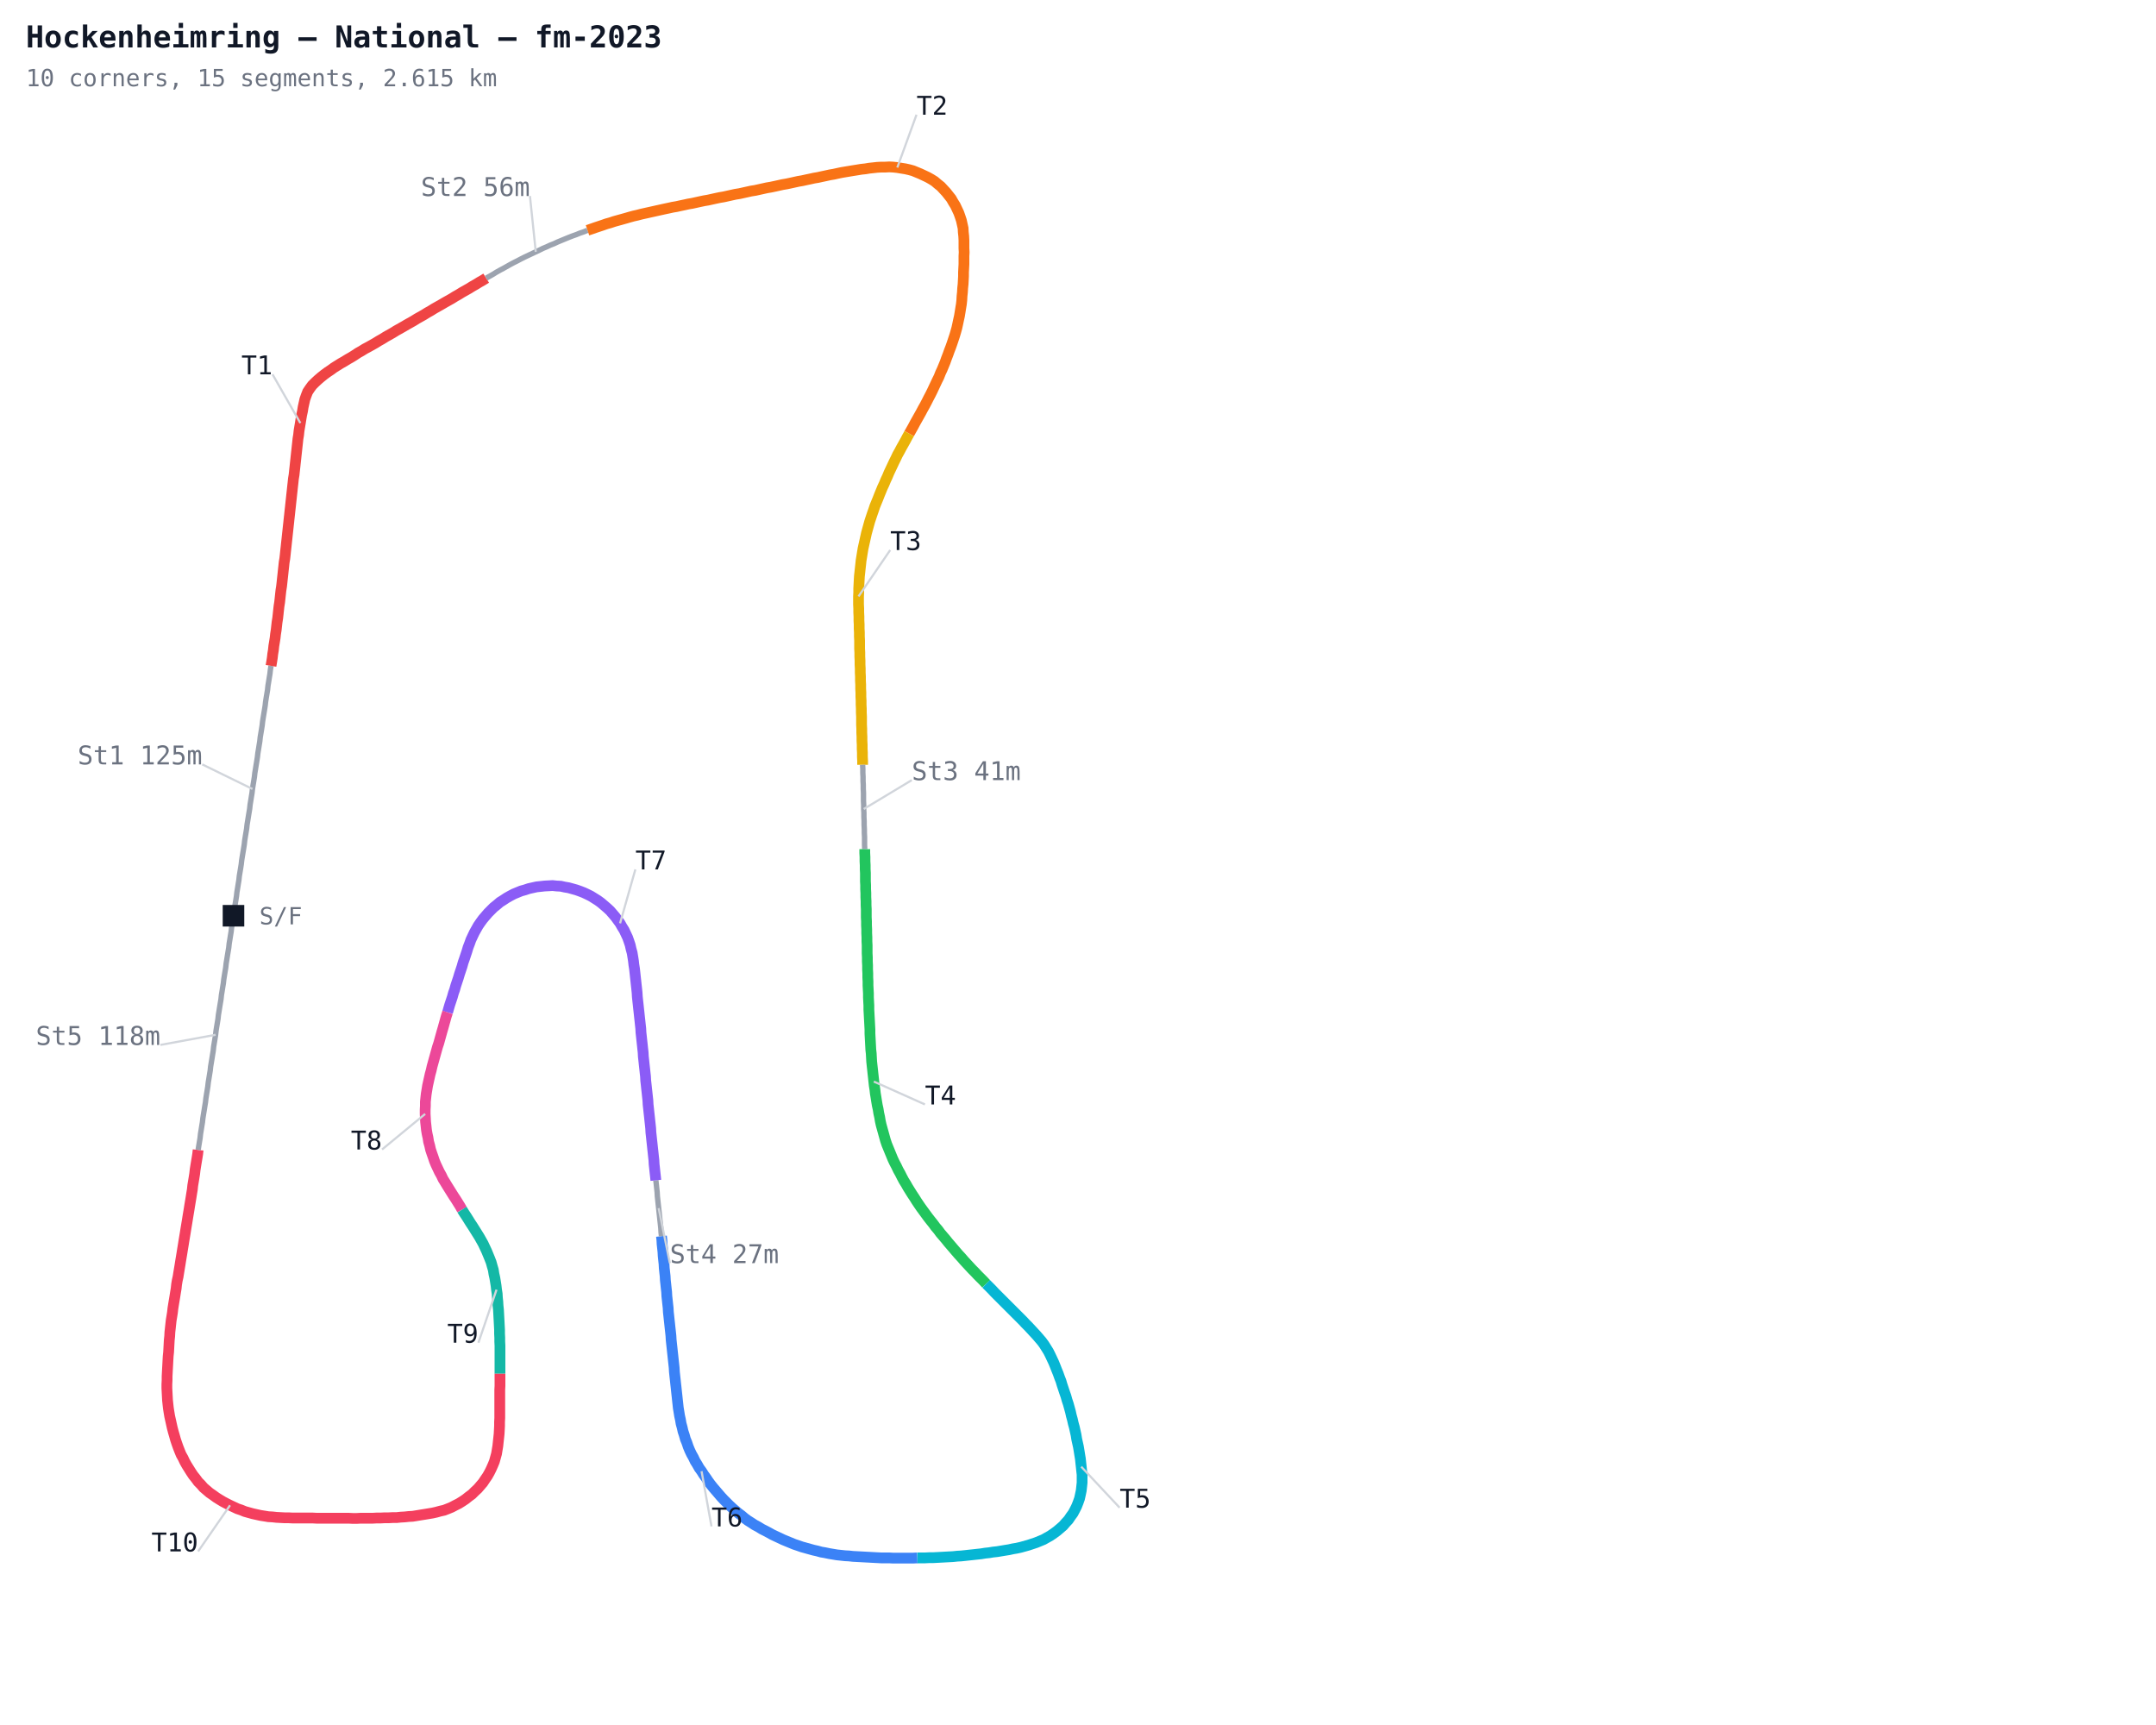
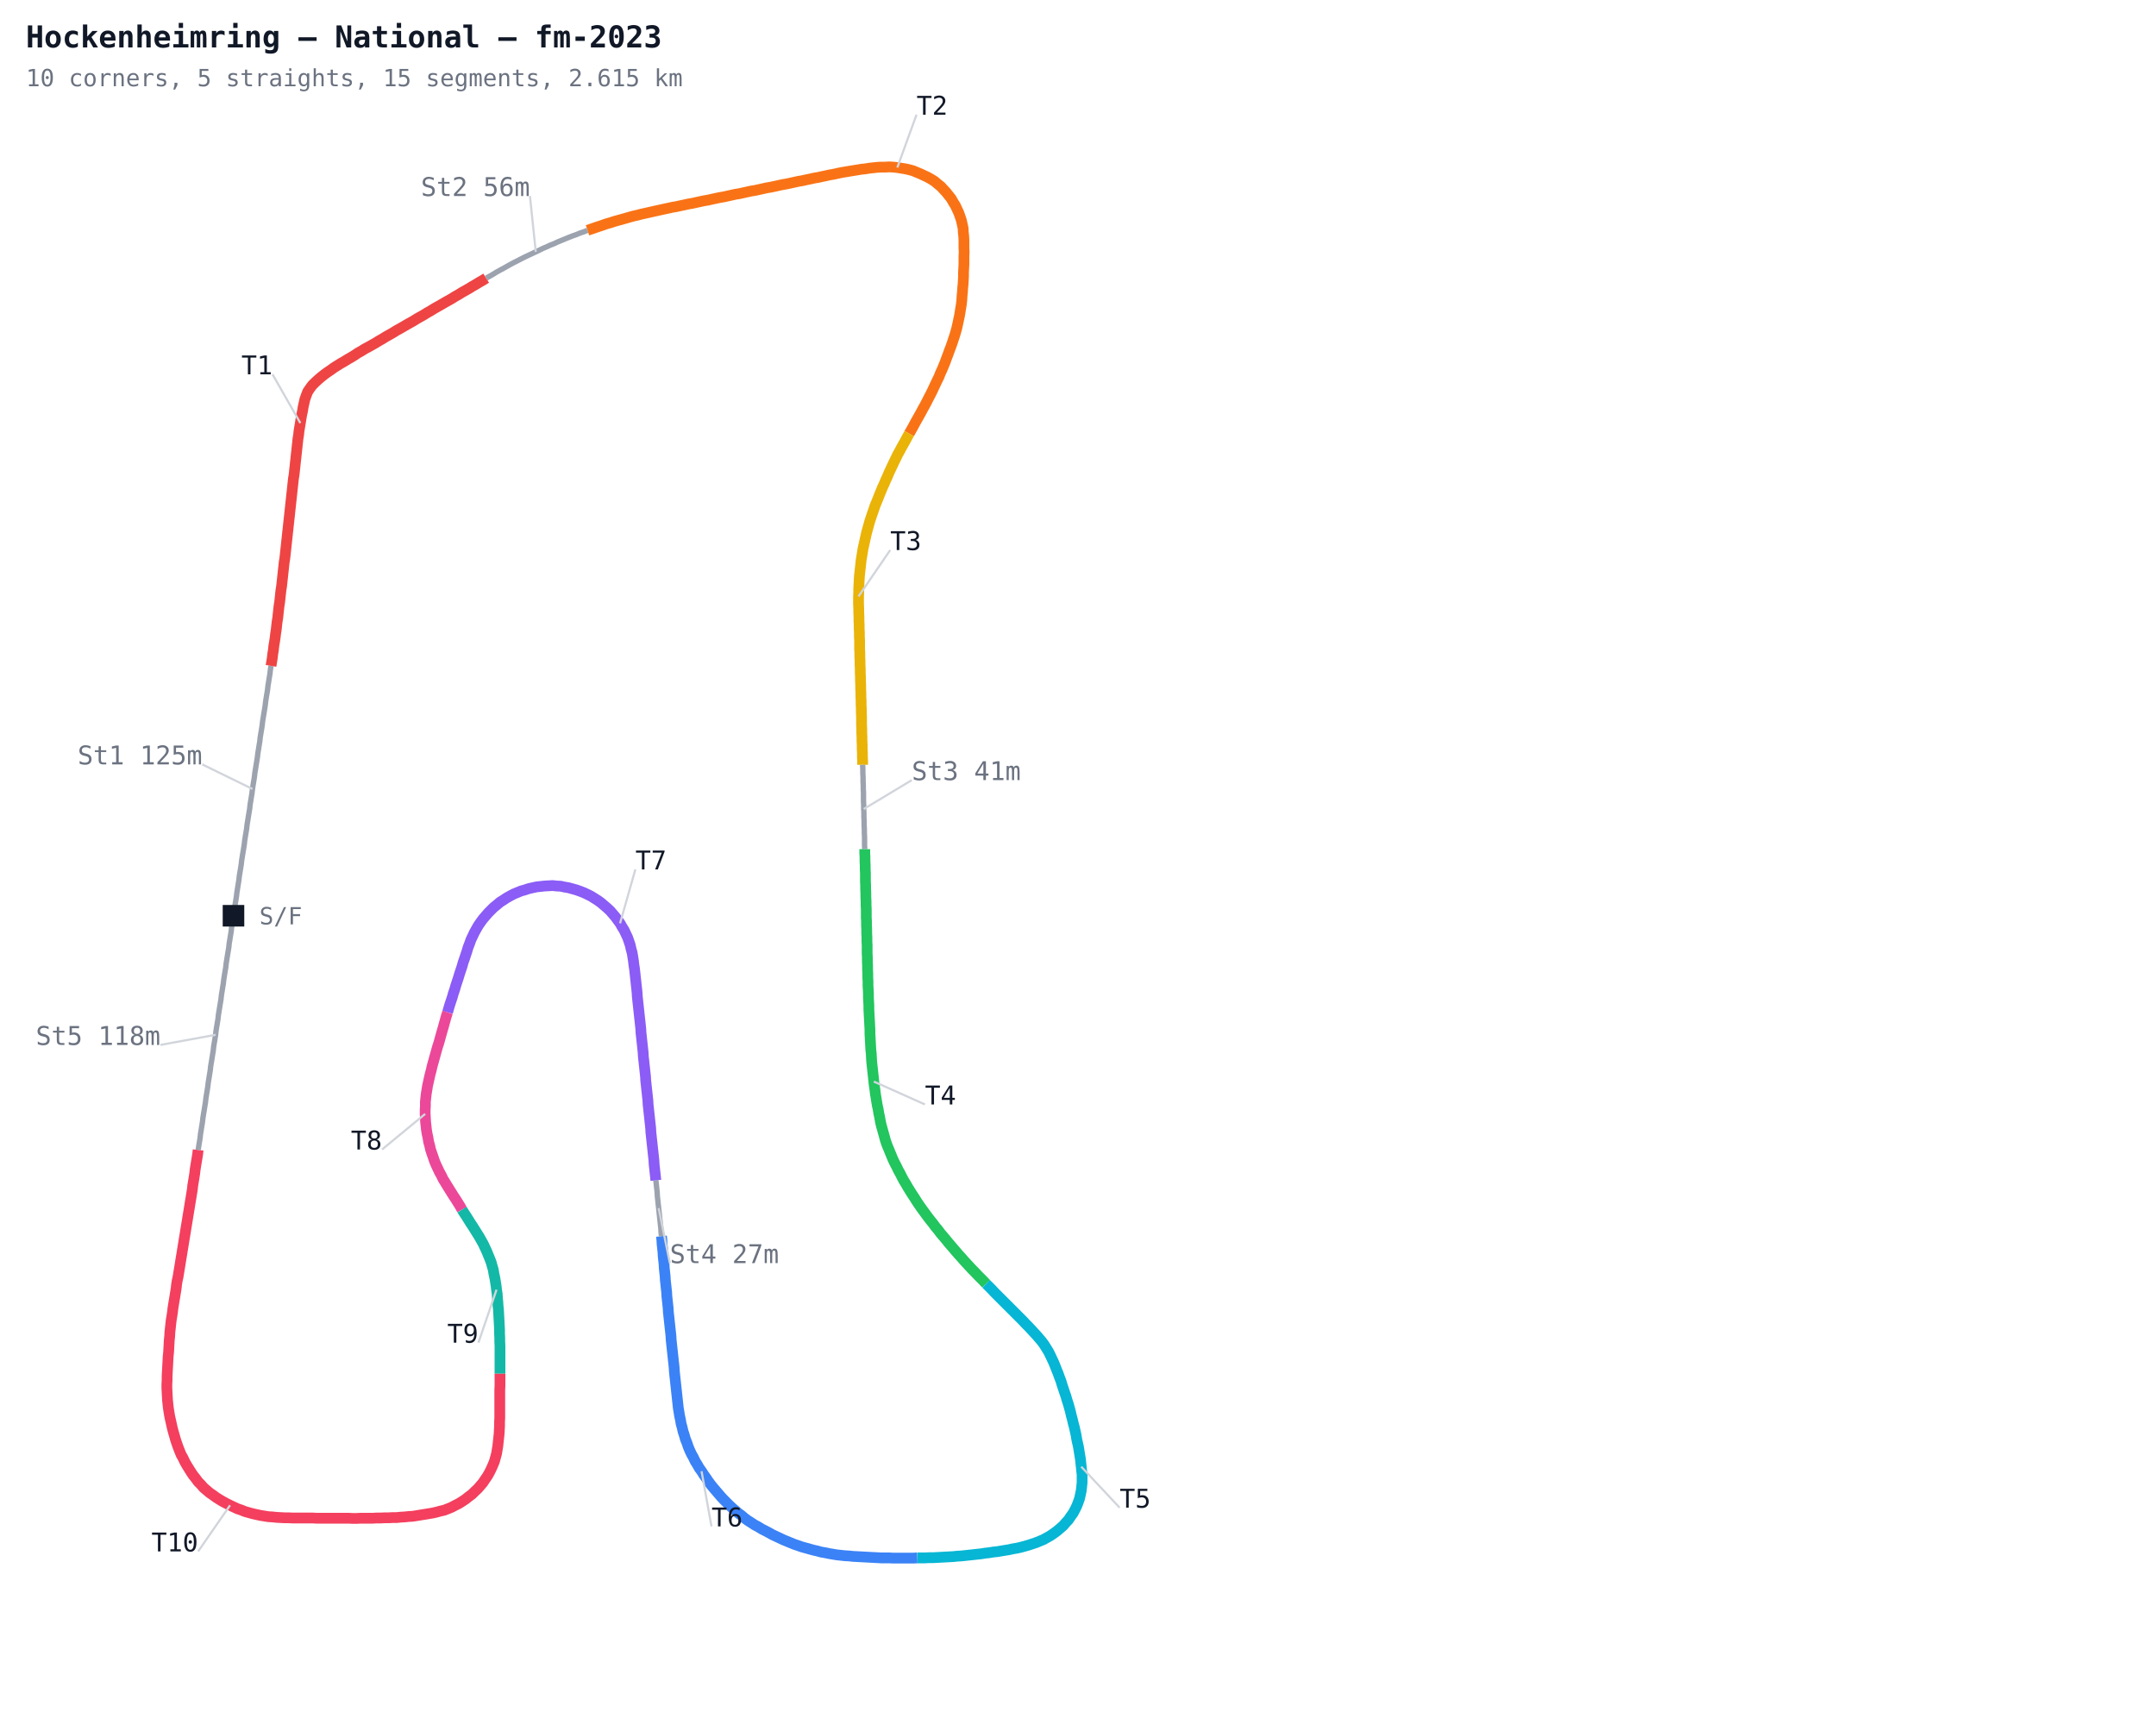
<svg xmlns="http://www.w3.org/2000/svg" width="1000" height="800" viewBox="0 0 1000 800">
  <defs>
    <style>
      .name { font-family: monospace; font-size: 12px; }
      .sector { font-family: monospace; font-size: 12px; fill: #7c3aed; font-weight: bold; }
      .title { font-family: monospace; font-size: 14px; fill: #111827; font-weight: bold; }
      .sub { font-family: monospace; font-size: 11px; fill: #6b7280; }
    </style>
  </defs>
  <rect width="1000" height="800" fill="#ffffff" />
  <polyline fill="none" stroke="#9ca3af" stroke-width="2.5" points="108.3,424.7 108.6,422.9 108.8,421.1 109.1,419.2 109.4,417.4 109.7,415.5 109.9,413.7 110.2,411.9 110.5,410.0 110.8,408.2 111.0,406.3 111.3,404.5 111.6,402.7 111.9,400.8 112.1,399.0 112.4,397.1 112.7,395.3 113.0,393.5 113.3,391.6 113.5,389.8 113.8,387.9 114.1,386.1 114.4,384.3 114.6,382.4 114.9,380.6 115.2,378.7 115.5,376.9 115.8,375.1 116.0,373.2 116.3,371.4 116.6,369.5 116.9,367.7 117.1,365.9 117.4,364.0 117.7,362.2 118.0,360.3 118.2,358.5 118.5,356.7 118.8,354.8 119.1,353.0 119.4,351.1 119.6,349.3 119.9,347.5 120.2,345.6 120.5,343.8 120.7,341.9 121.0,340.1 121.3,338.3 121.6,336.4 121.8,334.6 122.1,332.7 122.4,330.9 122.7,329.1 123.0,327.2 123.2,325.4 123.5,323.5 123.8,321.7 124.1,319.9 124.3,318.0 124.6,316.2 124.9,314.3 125.2,312.5 125.4,310.7 125.7,308.8" />
  <polyline fill="none" stroke="#ef4444" stroke-width="5" points="125.7,308.8 126.0,307.0 126.3,305.1 126.5,303.3 126.8,301.5 127.0,299.6 127.3,297.8 127.6,295.9 127.8,294.1 128.1,292.2 128.3,290.4 128.5,288.6 128.8,286.7 129.0,284.9 129.2,283.0 129.4,281.2 129.7,279.3 129.9,277.5 130.1,275.6 130.3,273.8 130.6,271.9 130.8,270.1 131.0,268.2 131.2,266.4 131.4,264.5 131.6,262.7 131.8,260.8 132.1,259.0 132.3,257.2 132.5,255.3 132.7,253.5 132.9,251.6 133.1,249.8 133.3,247.9 133.5,246.1 133.7,244.2 133.9,242.4 134.1,240.5 134.3,238.7 134.5,236.8 134.7,235.0 134.9,233.1 135.1,231.3 135.3,229.4 135.5,227.6 135.7,225.7 135.9,223.9 136.1,222.0 136.4,220.2 136.6,218.3 136.8,216.5 137.0,214.6 137.2,212.8 137.4,210.9 137.6,209.1 137.8,207.2 138.0,205.4 138.2,203.5 138.5,201.7 138.7,199.8 139.0,198.0 139.3,196.2 139.6,194.3 139.9,192.5 140.3,190.7 140.6,188.8 141.0,187.0 141.4,185.2 142.0,183.5 142.7,181.7 143.7,180.2 144.8,178.7 146.1,177.4 147.5,176.1 148.9,174.9 150.4,173.7 151.9,172.6 153.4,171.6 154.9,170.5 156.5,169.5 158.1,168.5 159.7,167.6 161.3,166.6 162.9,165.7 164.5,164.7 166.0,163.7 167.6,162.8 169.2,161.8 170.9,160.9 172.5,160.0 174.1,159.1 175.7,158.1 177.3,157.2 178.9,156.2 180.5,155.3 182.1,154.4 183.7,153.4 185.3,152.5 186.9,151.6 188.6,150.6 190.2,149.7 191.8,148.8 193.4,147.8 195.0,146.9 196.6,146.0 198.2,145.0 199.8,144.1 201.4,143.1 203.0,142.2 204.6,141.3 206.3,140.3 207.9,139.4 209.5,138.5 211.1,137.5 212.7,136.6 214.3,135.6 215.9,134.7 217.5,133.8 219.1,132.8 220.7,131.9 222.3,130.9 223.9,130.0 225.5,129.0" />
  <polyline fill="none" stroke="#9ca3af" stroke-width="2.5" points="225.5,129.0 227.1,128.1 228.7,127.2 230.3,126.2 231.9,125.3 233.6,124.4 235.2,123.5 236.8,122.6 238.5,121.7 240.1,120.9 241.8,120.0 243.4,119.2 245.1,118.4 246.8,117.6 248.5,116.8 250.2,116.0 251.8,115.2 253.5,114.5 255.2,113.7 257.0,113.0 258.7,112.2 260.4,111.5 262.1,110.8 263.8,110.1 265.6,109.4 267.3,108.8 269.0,108.1 270.8,107.5 272.5,106.8" />
  <polyline fill="none" stroke="#f97316" stroke-width="5" points="272.5,106.8 274.3,106.2 276.0,105.6 277.8,105.0 279.6,104.4 281.3,103.8 283.1,103.3 284.9,102.7 286.7,102.2 288.5,101.7 290.3,101.2 292.0,100.7 293.8,100.2 295.6,99.8 297.5,99.3 299.3,98.9 301.1,98.5 302.9,98.1 304.7,97.7 306.5,97.3 308.3,96.9 310.2,96.5 312.0,96.1 313.8,95.8 315.6,95.4 317.5,95.0 319.3,94.6 321.1,94.3 322.9,93.9 324.7,93.5 326.6,93.1 328.4,92.8 330.2,92.4 332.0,92.0 333.9,91.6 335.7,91.3 337.5,90.9 339.3,90.5 341.1,90.1 343.0,89.8 344.8,89.4 346.6,89.0 348.4,88.6 350.3,88.3 352.1,87.9 353.9,87.5 355.7,87.1 357.5,86.8 359.4,86.4 361.2,86.0 363.0,85.6 364.8,85.3 366.7,84.9 368.5,84.5 370.3,84.1 372.1,83.8 373.9,83.4 375.8,83.0 377.6,82.6 379.4,82.3 381.2,81.9 383.1,81.5 384.9,81.1 386.7,80.8 388.5,80.4 390.4,80.0 392.2,79.7 394.0,79.4 395.8,79.1 397.7,78.8 399.5,78.5 401.4,78.3 403.2,78.0 405.1,77.8 406.9,77.6 408.8,77.5 410.6,77.5 412.5,77.4 414.3,77.5 416.2,77.7 418.0,78.0 419.9,78.3 421.7,78.7 423.5,79.2 425.2,79.9 426.9,80.6 428.6,81.4 430.3,82.2 431.9,83.1 433.5,84.1 434.9,85.3 436.4,86.5 437.6,87.8 438.9,89.2 440.0,90.6 441.2,92.1 442.1,93.7 443.1,95.3 443.9,97.0 444.7,98.7 445.3,100.4 445.9,102.2 446.3,104.0 446.7,105.8 446.8,107.7 447.0,109.5 447.1,111.4 447.1,113.2 447.1,115.1 447.2,117.0 447.1,118.8 447.1,120.7 447.1,122.5 447.0,124.4 446.9,126.3 446.9,128.1 446.8,130.0 446.7,131.8 446.5,133.7 446.4,135.5 446.2,137.4 446.1,139.3 445.9,141.1 445.6,142.9 445.3,144.8 445.0,146.6 444.6,148.4 444.2,150.3 443.8,152.1 443.3,153.9 442.8,155.6 442.2,157.4 441.6,159.2 441.0,160.9 440.3,162.7 439.7,164.4 439.0,166.2 438.4,167.9 437.7,169.6 437.0,171.3 436.2,173.0 435.5,174.8 434.7,176.4 433.9,178.1 433.1,179.8 432.3,181.5 431.5,183.1 430.6,184.8 429.8,186.4 428.9,188.1 428.0,189.7 427.1,191.4 426.2,193.0 425.3,194.6 424.4,196.2 423.5,197.9 422.6,199.5 421.7,201.1" />
  <polyline fill="none" stroke="#eab308" stroke-width="5" points="421.7,201.1 420.8,202.7 419.9,204.4 419.0,206.0 418.1,207.6 417.2,209.3 416.3,210.9 415.5,212.6 414.7,214.2 413.9,215.9 413.1,217.6 412.3,219.3 411.6,221.0 410.8,222.7 410.1,224.4 409.3,226.1 408.6,227.8 407.9,229.5 407.2,231.3 406.5,233.0 405.8,234.7 405.2,236.5 404.6,238.2 404.0,240.0 403.4,241.8 402.9,243.6 402.4,245.4 401.9,247.2 401.5,249.0 401.1,250.8 400.7,252.6 400.3,254.4 400.0,256.2 399.7,258.1 399.4,259.9 399.2,261.8 399.0,263.6 398.8,265.5 398.6,267.3 398.5,269.2 398.4,271.0 398.3,272.9 398.3,274.7 398.2,276.6 398.2,278.5 398.2,280.3 398.3,282.2 398.3,284.0 398.4,285.9 398.4,287.8 398.5,289.6 398.5,291.5 398.6,293.3 398.6,295.2 398.7,297.1 398.7,298.9 398.7,300.8 398.8,302.6 398.8,304.5 398.9,306.4 398.9,308.2 399.0,310.1 399.0,311.9 399.1,313.8 399.1,315.7 399.2,317.5 399.2,319.4 399.3,321.2 399.3,323.1 399.4,325.0 399.4,326.8 399.5,328.7 399.5,330.5 399.6,332.4 399.6,334.3 399.6,336.1 399.7,338.0 399.7,339.8 399.8,341.7 399.8,343.6 399.9,345.4 399.9,347.3 400.0,349.1 400.0,351.0 400.1,352.9 400.1,354.7" />
  <polyline fill="none" stroke="#9ca3af" stroke-width="2.5" points="400.1,354.7 400.2,356.6 400.2,358.4 400.3,360.3 400.3,362.2 400.4,364.0 400.4,365.9 400.5,367.7 400.5,369.6 400.5,371.5 400.6,373.3 400.6,375.2 400.7,377.0 400.7,378.9 400.8,380.8 400.8,382.6 400.9,384.5 400.9,386.3 401.0,388.2 401.0,390.1 401.0,391.9 401.1,393.8" />
  <polyline fill="none" stroke="#22c55e" stroke-width="5" points="401.1,393.8 401.1,395.6 401.2,397.5 401.2,399.4 401.3,401.2 401.3,403.1 401.4,404.9 401.4,406.8 401.4,408.7 401.5,410.5 401.5,412.4 401.6,414.2 401.6,416.1 401.7,418.0 401.7,419.8 401.8,421.7 401.8,423.5 401.8,425.4 401.9,427.3 401.9,429.1 402.0,431.0 402.0,432.8 402.1,434.7 402.1,436.6 402.2,438.4 402.2,440.3 402.2,442.1 402.3,444.0 402.3,445.9 402.4,447.7 402.4,449.6 402.5,451.4 402.5,453.3 402.6,455.2 402.6,457.0 402.7,458.9 402.8,460.7 402.8,462.6 402.9,464.5 403.0,466.3 403.0,468.2 403.1,470.0 403.2,471.9 403.3,473.7 403.4,475.6 403.5,477.5 403.5,479.3 403.6,481.2 403.7,483.0 403.8,484.9 403.9,486.8 404.1,488.6 404.2,490.5 404.3,492.3 404.5,494.2 404.7,496.0 404.9,497.9 405.1,499.7 405.3,501.6 405.5,503.4 405.8,505.3 406.0,507.1 406.3,508.9 406.6,510.8 406.9,512.6 407.3,514.4 407.6,516.3 408.0,518.1 408.3,519.9 408.7,521.7 409.2,523.5 409.7,525.3 410.2,527.1 410.7,528.9 411.3,530.7 412.0,532.4 412.7,534.1 413.4,535.8 414.1,537.5 414.9,539.2 415.8,540.9 416.6,542.6 417.5,544.2 418.3,545.8 419.2,547.5 420.2,549.1 421.1,550.7 422.1,552.3 423.1,553.9 424.1,555.4 425.1,557.0 426.1,558.5 427.2,560.1 428.3,561.6 429.4,563.1 430.5,564.6 431.6,566.0 432.8,567.5 433.9,569.0 435.1,570.4 436.2,571.9 437.4,573.3 438.6,574.7 439.8,576.2 441.0,577.6 442.2,579.0 443.4,580.4 444.6,581.8 445.9,583.2 447.1,584.6 448.4,586.0 449.6,587.3 450.9,588.7 452.2,590.0 453.5,591.4 454.8,592.7 456.1,594.0 457.4,595.4" />
  <polyline fill="none" stroke="#06b6d4" stroke-width="5" points="457.4,595.4 458.7,596.7 460.0,598.0 461.3,599.4 462.6,600.7 463.9,602.0 465.2,603.3 466.5,604.6 467.8,605.9 469.2,607.3 470.5,608.6 471.8,609.9 473.1,611.2 474.4,612.5 475.7,613.9 477.0,615.2 478.3,616.6 479.5,617.9 480.8,619.3 482.0,620.7 483.2,622.1 484.3,623.6 485.3,625.2 486.3,626.8 487.1,628.4 487.9,630.1 488.7,631.8 489.4,633.5 490.1,635.3 490.8,637.0 491.4,638.7 492.1,640.5 492.6,642.2 493.2,644.0 493.8,645.8 494.4,647.5 494.9,649.3 495.5,651.1 496.0,652.9 496.5,654.7 496.9,656.5 497.4,658.3 497.8,660.1 498.3,661.9 498.7,663.7 499.1,665.5 499.4,667.4 499.8,669.2 500.2,671.0 500.5,672.8 500.8,674.7 501.1,676.5 501.3,678.4 501.5,680.2 501.7,682.1 501.9,683.9 501.9,685.8 501.9,687.6 501.7,689.5 501.5,691.3 501.1,693.2 500.7,695.0 500.1,696.7 499.4,698.5 498.6,700.1 497.7,701.8 496.6,703.3 495.6,704.8 494.3,706.2 493.1,707.6 491.7,708.8 490.3,710.0 488.8,711.1 487.2,712.2 485.6,713.1 484.0,714.0 482.3,714.7 480.6,715.4 478.8,716.0 477.0,716.6 475.2,717.1 473.4,717.6 471.6,718.0 469.8,718.3 468.0,718.7 466.1,719.0 464.3,719.3 462.5,719.6 460.6,719.8 458.8,720.1 456.9,720.3 455.1,720.6 453.2,720.8 451.4,721.0 449.5,721.2 447.7,721.4 445.8,721.6 444.0,721.7 442.1,721.9 440.3,722.0 438.4,722.1 436.6,722.2 434.7,722.3 432.8,722.4 431.0,722.4 429.1,722.5 427.3,722.5 425.4,722.5" />
  <polyline fill="none" stroke="#3b82f6" stroke-width="5" points="425.4,722.5 423.5,722.6 421.7,722.6 419.8,722.6 418.0,722.6 416.1,722.6 414.2,722.6 412.4,722.5 410.5,722.5 408.7,722.5 406.8,722.4 404.9,722.3 403.1,722.2 401.2,722.1 399.4,722.0 397.5,721.9 395.6,721.8 393.8,721.6 391.9,721.5 390.1,721.3 388.2,721.1 386.4,720.8 384.6,720.5 382.7,720.1 380.9,719.8 379.1,719.3 377.3,718.9 375.5,718.4 373.7,717.9 371.9,717.4 370.2,716.8 368.4,716.2 366.7,715.5 365.0,714.8 363.3,714.1 361.6,713.3 359.9,712.5 358.2,711.7 356.6,710.8 354.9,709.9 353.3,709.1 351.7,708.1 350.0,707.2 348.5,706.2 346.9,705.2 345.4,704.1 344.0,702.9 342.5,701.8 341.1,700.6 339.7,699.4 338.3,698.1 337.0,696.8 335.7,695.5 334.4,694.1 333.2,692.7 332.0,691.3 330.8,689.9 329.6,688.4 328.5,686.9 327.5,685.4 326.4,683.9 325.4,682.3 324.3,680.8 323.4,679.2 322.4,677.6 321.6,675.9 320.7,674.3 319.9,672.6 319.2,670.9 318.6,669.1 317.9,667.4 317.4,665.6 316.8,663.8 316.4,662.0 315.9,660.2 315.6,658.4 315.2,656.6 314.9,654.7 314.6,652.9 314.4,651.0 314.2,649.2 314.0,647.3 313.8,645.5 313.6,643.6 313.4,641.8 313.2,639.9 313.0,638.1 312.8,636.2 312.7,634.4 312.5,632.5 312.3,630.7 312.1,628.8 311.9,627.0 311.7,625.1 311.5,623.3 311.3,621.4 311.2,619.6 311.0,617.7 310.8,615.9 310.6,614.0 310.4,612.2 310.2,610.3 310.0,608.5 309.9,606.6 309.7,604.8 309.5,602.9 309.3,601.1 309.2,599.2 309.0,597.4 308.8,595.5 308.6,593.7 308.5,591.8 308.3,590.0 308.1,588.1 308.0,586.2 307.8,584.4 307.6,582.5 307.5,580.7 307.3,578.8 307.1,577.0 307.0,575.1 306.8,573.3" />
  <polyline fill="none" stroke="#9ca3af" stroke-width="2.5" points="306.8,573.3 306.6,571.4 306.5,569.6 306.3,567.7 306.1,565.9 305.9,564.0 305.7,562.2 305.5,560.3 305.3,558.5 305.1,556.6 304.9,554.8 304.8,552.9 304.6,551.1 304.4,549.2 304.2,547.4" />
  <polyline fill="none" stroke="#8b5cf6" stroke-width="5" points="304.2,547.4 304.0,545.5 303.8,543.7 303.6,541.8 303.4,540.0 303.3,538.1 303.1,536.3 302.9,534.4 302.7,532.6 302.5,530.7 302.3,528.9 302.1,527.0 301.9,525.2 301.8,523.3 301.6,521.4 301.4,519.6 301.2,517.7 301.0,515.9 300.8,514.0 300.6,512.2 300.5,510.3 300.3,508.5 300.1,506.6 299.9,504.8 299.7,502.9 299.5,501.1 299.4,499.2 299.2,497.4 299.0,495.5 298.8,493.7 298.6,491.8 298.4,490.0 298.3,488.1 298.1,486.3 297.9,484.4 297.7,482.6 297.5,480.7 297.3,478.9 297.2,477.0 297.0,475.2 296.8,473.3 296.6,471.5 296.4,469.6 296.2,467.8 296.0,465.9 295.8,464.1 295.6,462.2 295.5,460.4 295.3,458.5 295.1,456.7 294.9,454.8 294.7,453.0 294.5,451.1 294.3,449.3 294.0,447.4 293.8,445.6 293.5,443.7 293.2,441.9 292.7,440.1 292.3,438.3 291.7,436.5 291.1,434.8 290.3,433.1 289.5,431.4 288.5,429.8 287.6,428.2 286.5,426.7 285.4,425.2 284.2,423.8 283.0,422.4 281.6,421.1 280.2,419.9 278.8,418.7 277.3,417.6 275.7,416.6 274.1,415.6 272.5,414.8 270.8,414.0 269.0,413.3 267.3,412.7 265.5,412.2 263.7,411.7 261.9,411.4 260.1,411.0 258.2,410.9 256.3,410.7 254.5,410.8 252.6,410.9 250.8,411.1 248.9,411.3 247.1,411.7 245.3,412.1 243.5,412.7 241.7,413.2 240.0,413.9 238.3,414.6 236.6,415.5 235.0,416.4 233.5,417.4 231.9,418.4 230.5,419.6 229.0,420.8 227.7,422.1 226.4,423.4 225.2,424.8 224.0,426.2 222.9,427.7 221.8,429.3 220.9,430.9 220.0,432.5 219.2,434.2 218.4,435.9 217.8,437.6 217.1,439.4 216.6,441.1 216.0,442.9 215.4,444.7 214.8,446.4 214.3,448.2 213.7,450.0 213.1,451.8 212.6,453.5 212.0,455.3 211.4,457.1 210.9,458.9 210.3,460.6 209.8,462.4 209.2,464.2 208.6,466.0 208.1,467.7 207.6,469.5" />
  <polyline fill="none" stroke="#ec4899" stroke-width="5" points="207.6,469.5 207.0,471.3 206.5,473.1 206.0,474.9 205.5,476.7 205.0,478.4 204.5,480.2 204.0,482.0 203.5,483.8 202.9,485.6 202.4,487.4 201.9,489.2 201.4,491.0 200.9,492.8 200.4,494.6 200.0,496.4 199.5,498.2 199.1,500.0 198.7,501.8 198.3,503.6 198.0,505.5 197.7,507.3 197.5,509.1 197.3,511.0 197.3,512.9 197.2,514.7 197.2,516.6 197.3,518.4 197.4,520.3 197.6,522.1 197.8,524.0 198.1,525.8 198.5,527.6 198.8,529.5 199.3,531.3 199.7,533.1 200.3,534.9 200.9,536.6 201.5,538.4 202.2,540.1 203.0,541.8 203.8,543.5 204.7,545.1 205.5,546.8 206.5,548.4 207.4,549.9 208.4,551.5 209.4,553.1 210.4,554.7 211.4,556.2 212.4,557.8 213.4,559.4 214.3,561.0" />
  <polyline fill="none" stroke="#14b8a6" stroke-width="5" points="214.3,561.0 215.3,562.6 216.3,564.1 217.3,565.7 218.3,567.3 219.3,568.8 220.3,570.4 221.3,572.0 222.3,573.6 223.2,575.2 224.1,576.8 224.9,578.5 225.7,580.2 226.4,581.9 227.1,583.6 227.8,585.4 228.3,587.2 228.8,588.9 229.1,590.8 229.5,592.6 229.8,594.4 230.1,596.3 230.3,598.1 230.6,600.0 230.7,601.8 230.9,603.7 231.0,605.5 231.2,607.4 231.3,609.2 231.4,611.1 231.5,612.9 231.6,614.8 231.7,616.7 231.7,618.5 231.8,620.4 231.8,622.2 231.9,624.1 231.9,626.0 231.9,627.8 231.9,629.7 231.9,631.5 231.9,633.4 231.9,635.3 231.9,637.1" />
  <polyline fill="none" stroke="#f43f5e" stroke-width="5" points="231.9,637.1 231.9,639.0 231.9,640.8 231.9,642.7 231.8,644.6 231.8,646.4 231.8,648.3 231.8,650.1 231.8,652.0 231.8,653.9 231.8,655.7 231.8,657.6 231.7,659.5 231.7,661.3 231.6,663.2 231.5,665.0 231.3,666.9 231.1,668.7 230.9,670.6 230.6,672.4 230.3,674.2 229.8,676.0 229.3,677.8 228.6,679.5 227.8,681.3 227.0,682.9 226.1,684.5 225.0,686.1 224.0,687.6 222.8,689.0 221.6,690.4 220.2,691.7 218.9,693.0 217.4,694.1 215.9,695.3 214.4,696.3 212.8,697.3 211.2,698.1 209.5,699.0 207.8,699.7 206.0,700.4 204.2,700.8 202.4,701.3 200.6,701.7 198.8,702.0 197.0,702.3 195.1,702.6 193.3,702.9 191.4,703.2 189.6,703.3 187.7,703.5 185.9,703.6 184.0,703.8 182.2,703.8 180.3,703.9 178.4,703.9 176.6,704.0 174.7,704.0 172.9,704.1 171.0,704.1 169.1,704.1 167.3,704.1 165.4,704.2 163.6,704.2 161.7,704.1 159.8,704.1 158.0,704.1 156.1,704.1 154.3,704.1 152.4,704.1 150.5,704.1 148.7,704.1 146.8,704.1 145.0,704.0 143.1,704.0 141.2,704.0 139.4,704.0 137.5,704.0 135.7,704.0 133.8,703.9 131.9,703.9 130.1,703.8 128.2,703.7 126.4,703.5 124.5,703.4 122.7,703.1 120.8,702.8 119.0,702.4 117.2,702.0 115.4,701.5 113.6,701.0 111.9,700.3 110.1,699.7 108.4,698.9 106.7,698.1 105.1,697.3 103.4,696.4 101.9,695.5 100.3,694.5 98.8,693.4 97.2,692.3 95.8,691.1 94.4,689.9 93.2,688.5 91.9,687.2 90.8,685.7 89.6,684.2 88.6,682.7 87.6,681.1 86.6,679.5 85.7,677.9 84.9,676.2 84.0,674.6 83.3,672.9 82.6,671.1 82.0,669.4 81.4,667.6 80.9,665.8 80.4,664.1 79.9,662.2 79.5,660.4 79.1,658.6 78.7,656.8 78.4,655.0 78.1,653.1 77.9,651.3 77.7,649.4 77.6,647.6 77.5,645.7 77.4,643.8 77.4,642.0 77.5,640.1 77.5,638.3 77.6,636.4 77.7,634.5 77.8,632.7 77.9,630.8 78.0,629.0 78.2,627.1 78.3,625.3 78.4,623.4 78.5,621.6 78.7,619.7 78.8,617.8 79.0,616.0 79.2,614.1 79.4,612.3 79.7,610.5 80.0,608.6 80.2,606.8 80.5,604.9 80.8,603.1 81.1,601.3 81.4,599.4 81.7,597.6 81.9,595.7 82.2,593.9 82.6,592.1 82.9,590.2 83.2,588.4 83.5,586.6 83.8,584.7 84.1,582.9 84.4,581.1 84.7,579.2 85.0,577.4 85.3,575.5 85.6,573.7 85.9,571.9 86.2,570.0 86.5,568.2 86.8,566.4 87.1,564.5 87.4,562.7 87.7,560.9 88.0,559.0 88.3,557.2 88.6,555.4 88.9,553.5 89.2,551.7 89.4,549.8 89.7,548.0 90.0,546.2 90.3,544.3 90.5,542.5 90.8,540.6 91.1,538.8 91.4,537.0 91.7,535.1 91.9,533.3" />
  <polyline fill="none" stroke="#9ca3af" stroke-width="2.5" points="91.9,533.3 92.2,531.4 92.5,529.6 92.8,527.8 93.0,525.9 93.3,524.1 93.6,522.2 93.9,520.4 94.1,518.6 94.4,516.7 94.7,514.9 95.0,513.0 95.3,511.2 95.5,509.4 95.8,507.5 96.1,505.7 96.4,503.8 96.6,502.0 96.9,500.2 97.2,498.3 97.5,496.5 97.7,494.6 98.0,492.8 98.3,491.0 98.6,489.1 98.9,487.3 99.1,485.4 99.4,483.6 99.7,481.8 100.0,479.9 100.2,478.1 100.5,476.2 100.8,474.4 101.1,472.6 101.3,470.7 101.6,468.9 101.9,467.0 102.2,465.2 102.5,463.4 102.7,461.5 103.0,459.7 103.3,457.8 103.6,456.0 103.8,454.2 104.1,452.3 104.4,450.5 104.7,448.7 104.9,446.8 105.2,445.0 105.5,443.1 105.8,441.3 106.1,439.5 106.3,437.6 106.6,435.8 106.9,433.9 107.2,432.1 107.4,430.3 107.7,428.4 108.0,426.6" />
  <line x1="117.1" y1="365.9" x2="93.8" y2="354.5" stroke="#d1d5db" stroke-width="1" />
  <text x="93.8" y="354.5" text-anchor="end" class="name" fill="#6b7280">St1 125m</text>
  <line x1="139.3" y1="196.2" x2="126.4" y2="173.6" stroke="#d1d5db" stroke-width="1" />
  <text x="126.4" y="173.6" text-anchor="end" class="name" fill="#111827">T1</text>
  <line x1="248.5" y1="116.8" x2="245.8" y2="90.9" stroke="#d1d5db" stroke-width="1" />
  <text x="245.8" y="90.9" text-anchor="end" class="name" fill="#6b7280">St2 56m</text>
  <line x1="416.2" y1="77.7" x2="425.1" y2="53.2" stroke="#d1d5db" stroke-width="1" />
  <text x="425.1" y="53.2" text-anchor="start" class="name" fill="#111827">T2</text>
  <line x1="398.2" y1="276.6" x2="412.9" y2="255.1" stroke="#d1d5db" stroke-width="1" />
  <text x="412.9" y="255.1" text-anchor="start" class="name" fill="#111827">T3</text>
  <line x1="400.6" y1="375.2" x2="422.9" y2="361.8" stroke="#d1d5db" stroke-width="1" />
  <text x="422.9" y="361.8" text-anchor="start" class="name" fill="#6b7280">St3 41m</text>
  <line x1="405.3" y1="501.6" x2="429.0" y2="512.2" stroke="#d1d5db" stroke-width="1" />
  <text x="429.0" y="512.2" text-anchor="start" class="name" fill="#111827">T4</text>
  <line x1="501.5" y1="680.2" x2="519.3" y2="699.2" stroke="#d1d5db" stroke-width="1" />
  <text x="519.3" y="699.2" text-anchor="start" class="name" fill="#111827">T5</text>
  <line x1="325.4" y1="682.3" x2="330.0" y2="707.9" stroke="#d1d5db" stroke-width="1" />
  <text x="330.0" y="707.9" text-anchor="start" class="name" fill="#111827">T6</text>
  <line x1="305.5" y1="560.3" x2="310.7" y2="585.8" stroke="#d1d5db" stroke-width="1" />
  <text x="310.7" y="585.8" text-anchor="start" class="name" fill="#6b7280">St4 27m</text>
  <line x1="287.6" y1="428.2" x2="294.7" y2="403.2" stroke="#d1d5db" stroke-width="1" />
  <text x="294.7" y="403.2" text-anchor="start" class="name" fill="#111827">T7</text>
  <line x1="197.2" y1="516.6" x2="177.2" y2="533.1" stroke="#d1d5db" stroke-width="1" />
  <text x="177.2" y="533.1" text-anchor="end" class="name" fill="#111827">T8</text>
  <line x1="230.3" y1="598.1" x2="221.9" y2="622.7" stroke="#d1d5db" stroke-width="1" />
  <text x="221.9" y="622.7" text-anchor="end" class="name" fill="#111827">T9</text>
  <line x1="106.7" y1="698.1" x2="91.9" y2="719.5" stroke="#d1d5db" stroke-width="1" />
  <text x="91.9" y="719.5" text-anchor="end" class="name" fill="#111827">T10</text>
  <line x1="100.0" y1="479.9" x2="74.4" y2="484.6" stroke="#d1d5db" stroke-width="1" />
  <text x="74.4" y="484.6" text-anchor="end" class="name" fill="#6b7280">St5 118m</text>
  <rect x="103.3" y="419.7" width="10" height="10" fill="#111827" />
  <text x="120.3" y="428.7" class="sub">S/F</text>
  <text class="title" x="12" y="22">Hockenheimring — National — fm-2023</text>
-   <text class="sub" x="12" y="40">10 corners, 15 segments, 2.615 km</text>
+   <text class="sub" x="12" y="40">10 corners, 5 straights, 15 segments, 2.615 km</text>
</svg>
